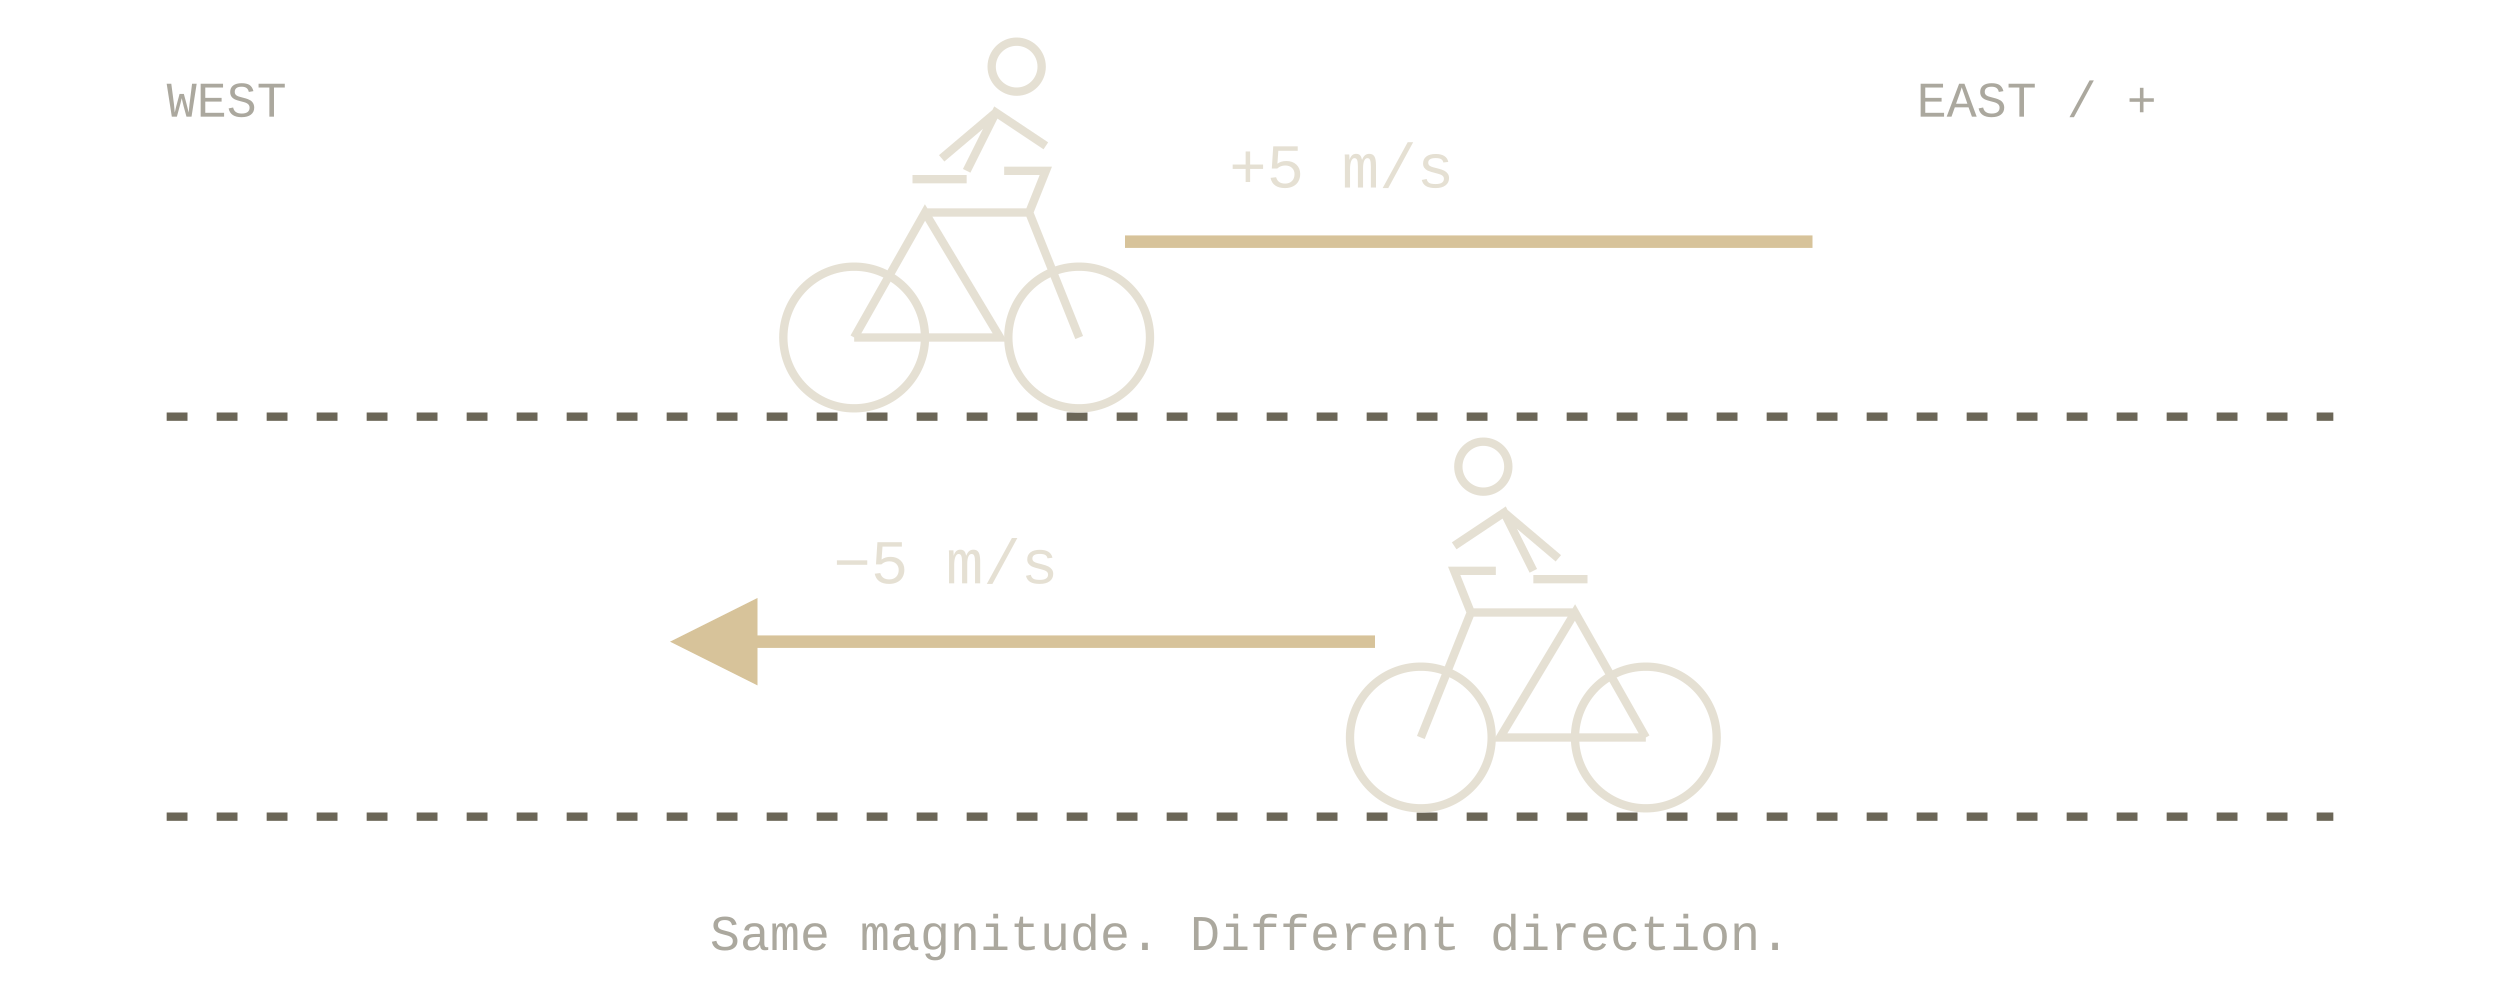
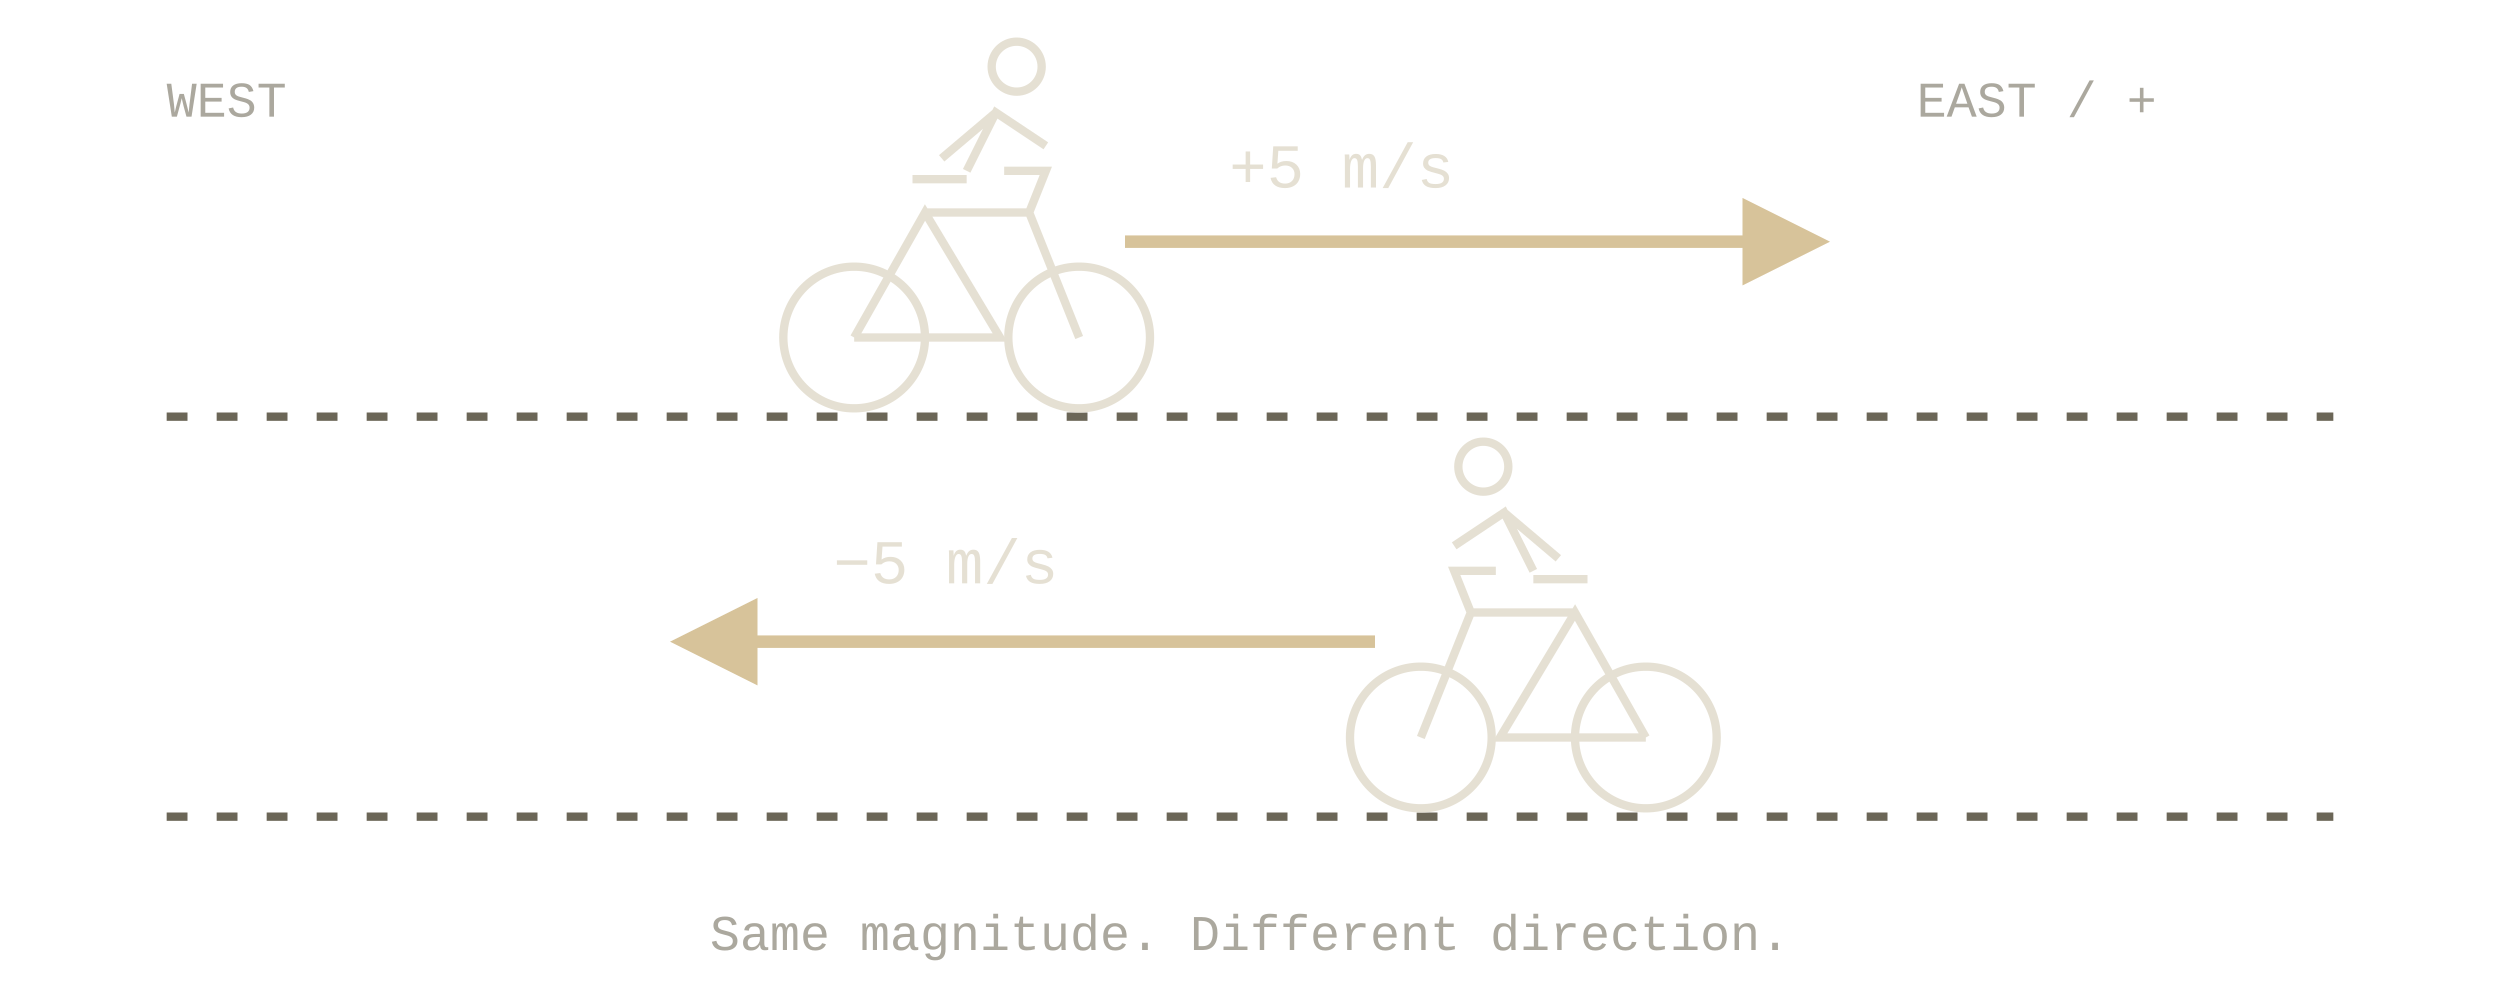
<svg xmlns="http://www.w3.org/2000/svg" viewBox="0 0 600 240">
  <style>text{font-family:Courier New,monospace;fill:#e5e0d3;font-size:15px}.muted{fill:#aba89e;font-size:12px}.road{stroke:#6b6657;stroke-width:2;fill:none}.velocity{stroke:#d7c39a;stroke-width:3;fill:none;marker-end:url(#v)}.acceleration{stroke:#b9c8a2;stroke-width:3;fill:none;marker-end:url(#a)}</style>
  <defs>
    <marker id="v" viewBox="0 0 10 10" refX="8" refY="5" markerWidth="7" markerHeight="7" orient="auto-start-reverse">
      <path d="M0 0 10 5 0 10Z" fill="#d7c39a" />
    </marker>
    <marker id="a" viewBox="0 0 10 10" refX="8" refY="5" markerWidth="7" markerHeight="7" orient="auto">
      <path d="M0 0 10 5 0 10Z" fill="#b9c8a2" />
    </marker>
  </defs>
  <path class="road" d="M40 100H560M40 196H560" stroke-dasharray="5 7" />
  <text x="40" y="28" class="muted">WEST</text>
  <text x="460" y="28" class="muted">EAST / +</text>
-   <path class="velocity" d="M270 58H435M330 154H165" />
+   <path class="velocity" d="M270 58H435" />
+   <path class="velocity" d="M330 154H165" />
  <text x="295" y="45">+5 m/s</text>
  <text x="200" y="140">−5 m/s</text>
  <g id="bike" stroke="#e5e0d3" stroke-width="2" fill="none">
    <circle cx="205" cy="81" r="17" />
    <circle cx="259" cy="81" r="17" />
    <path d="m205 81 17-30 18 30h-35m17-30h25l12 30m-40-38h13m9-2h10l-4 10m-15-10 7-14 12 8m-12-8-13 11" />
    <circle cx="244" cy="16" r="6" />
  </g>
  <use href="#bike" transform="translate(600 96) scale(-1 1)" />
  <text x="300" y="228" text-anchor="middle" class="muted">Same magnitude. Different direction.</text>
</svg>
